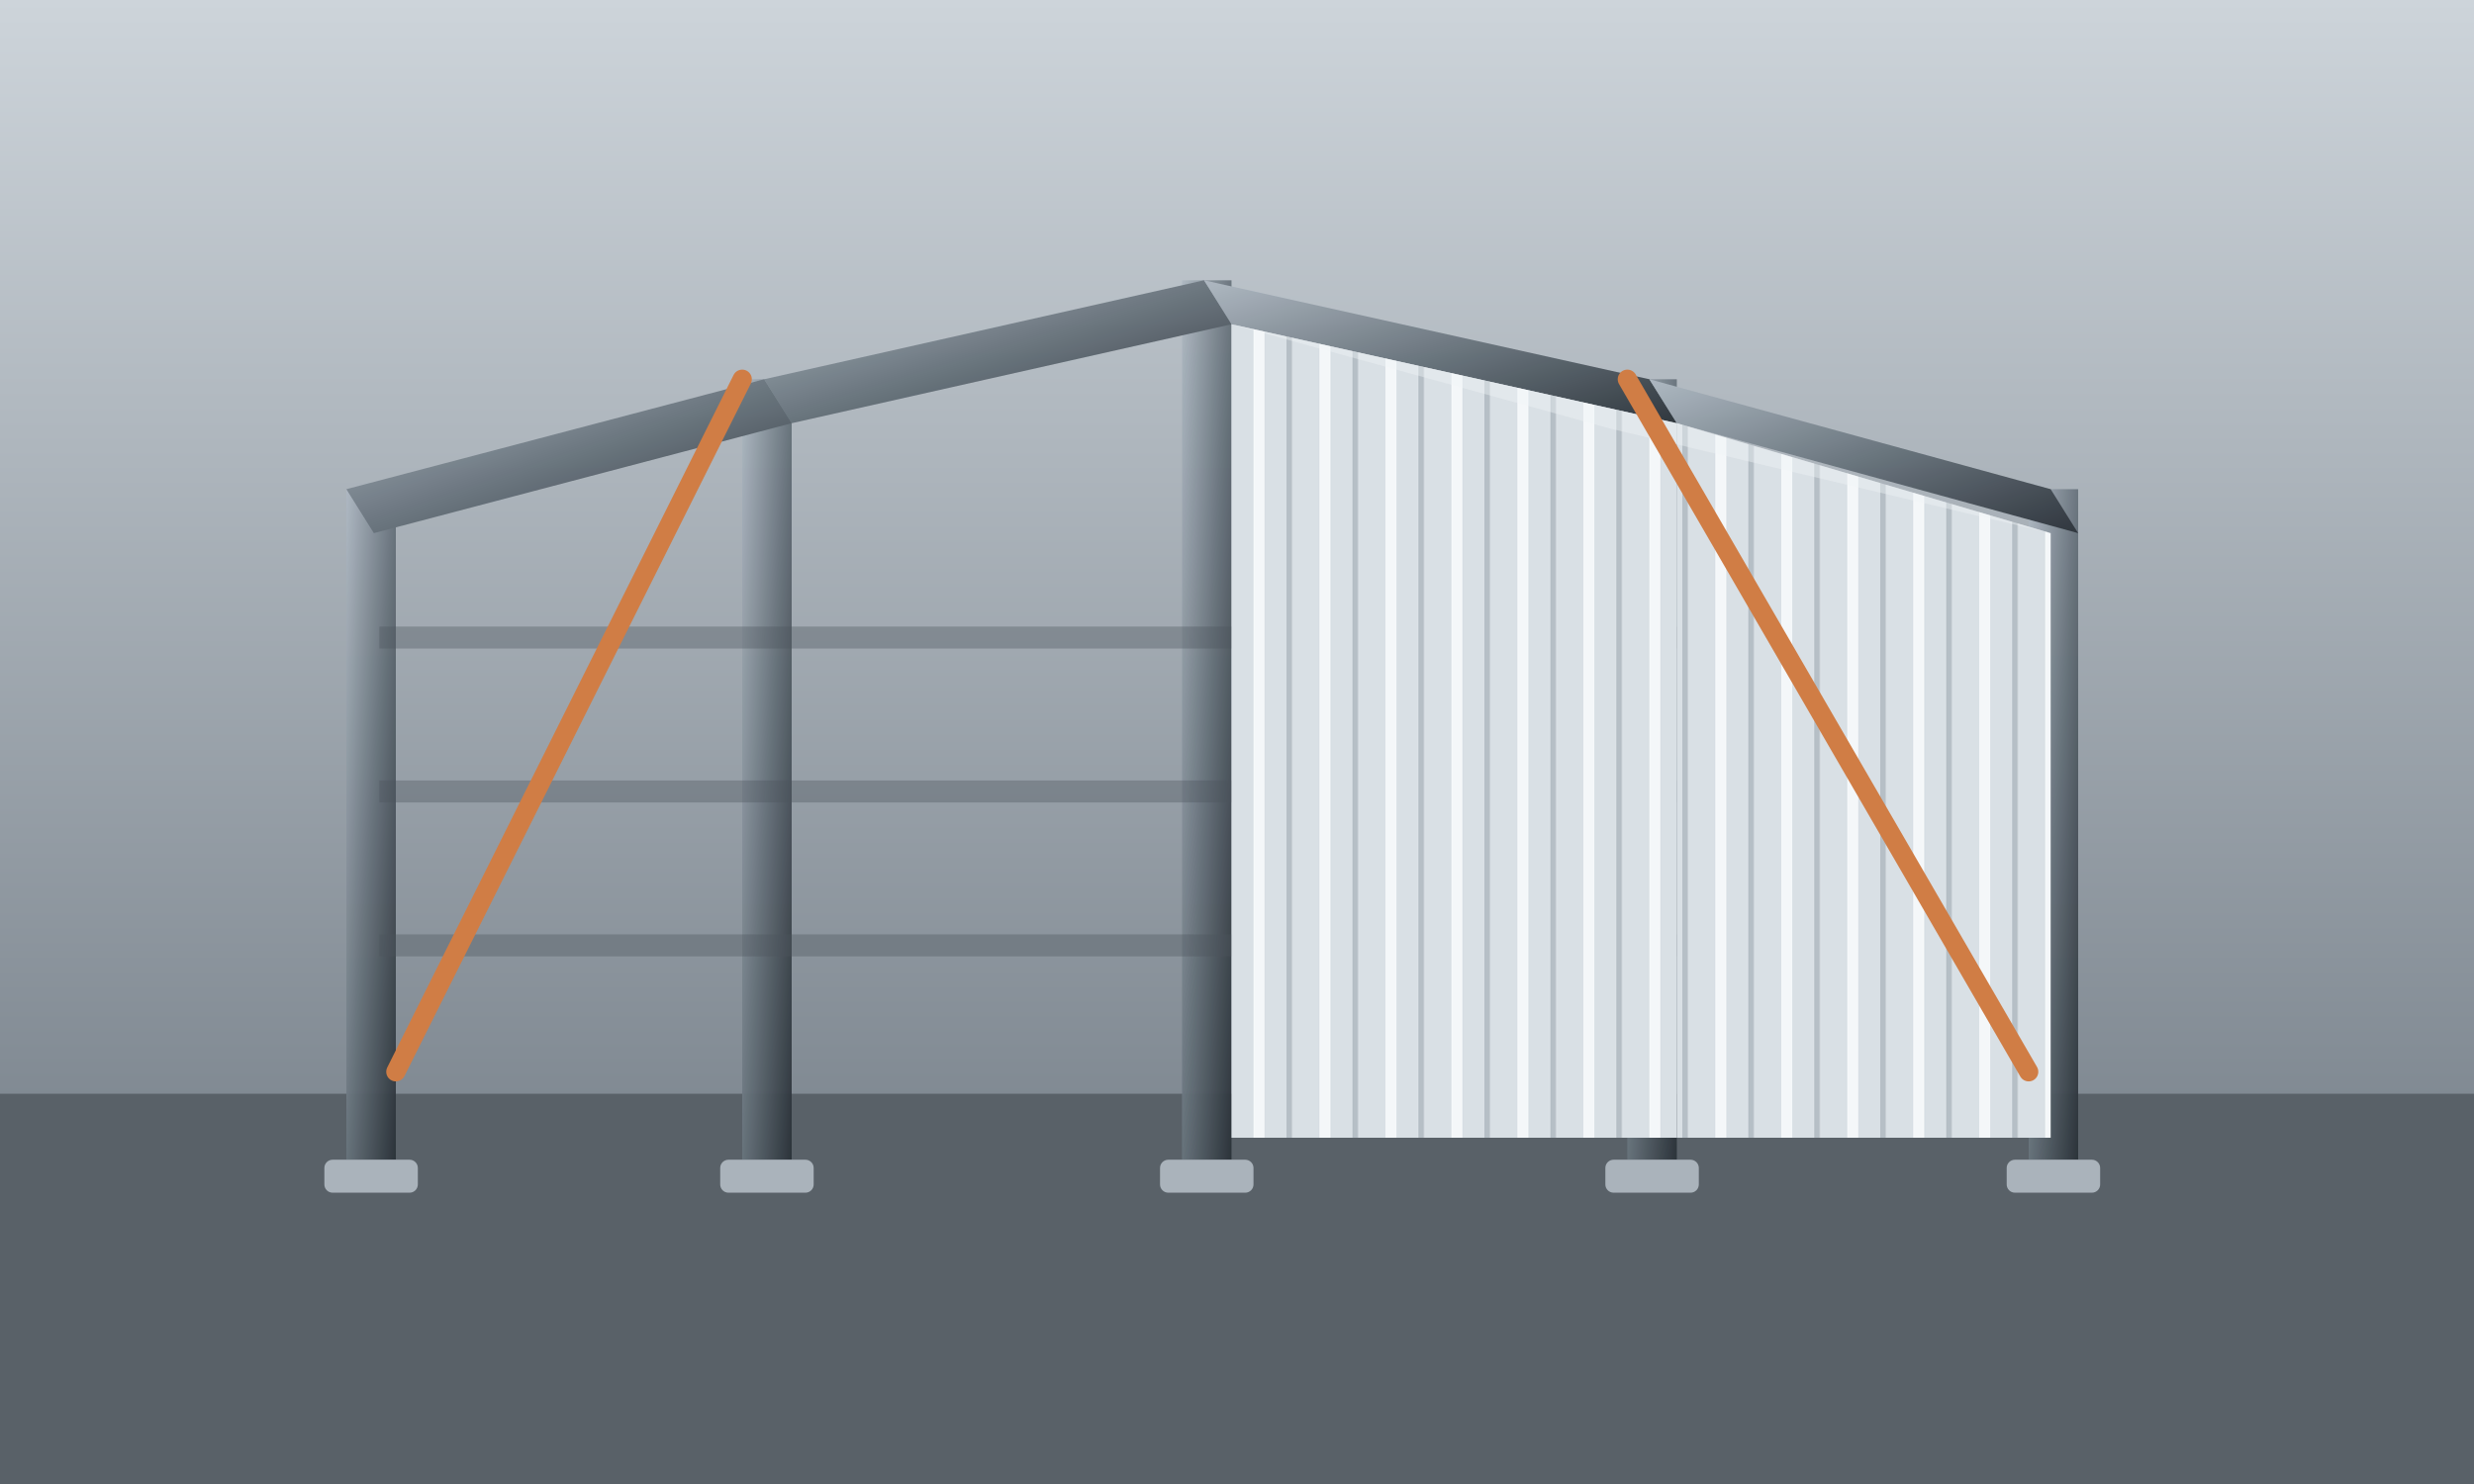
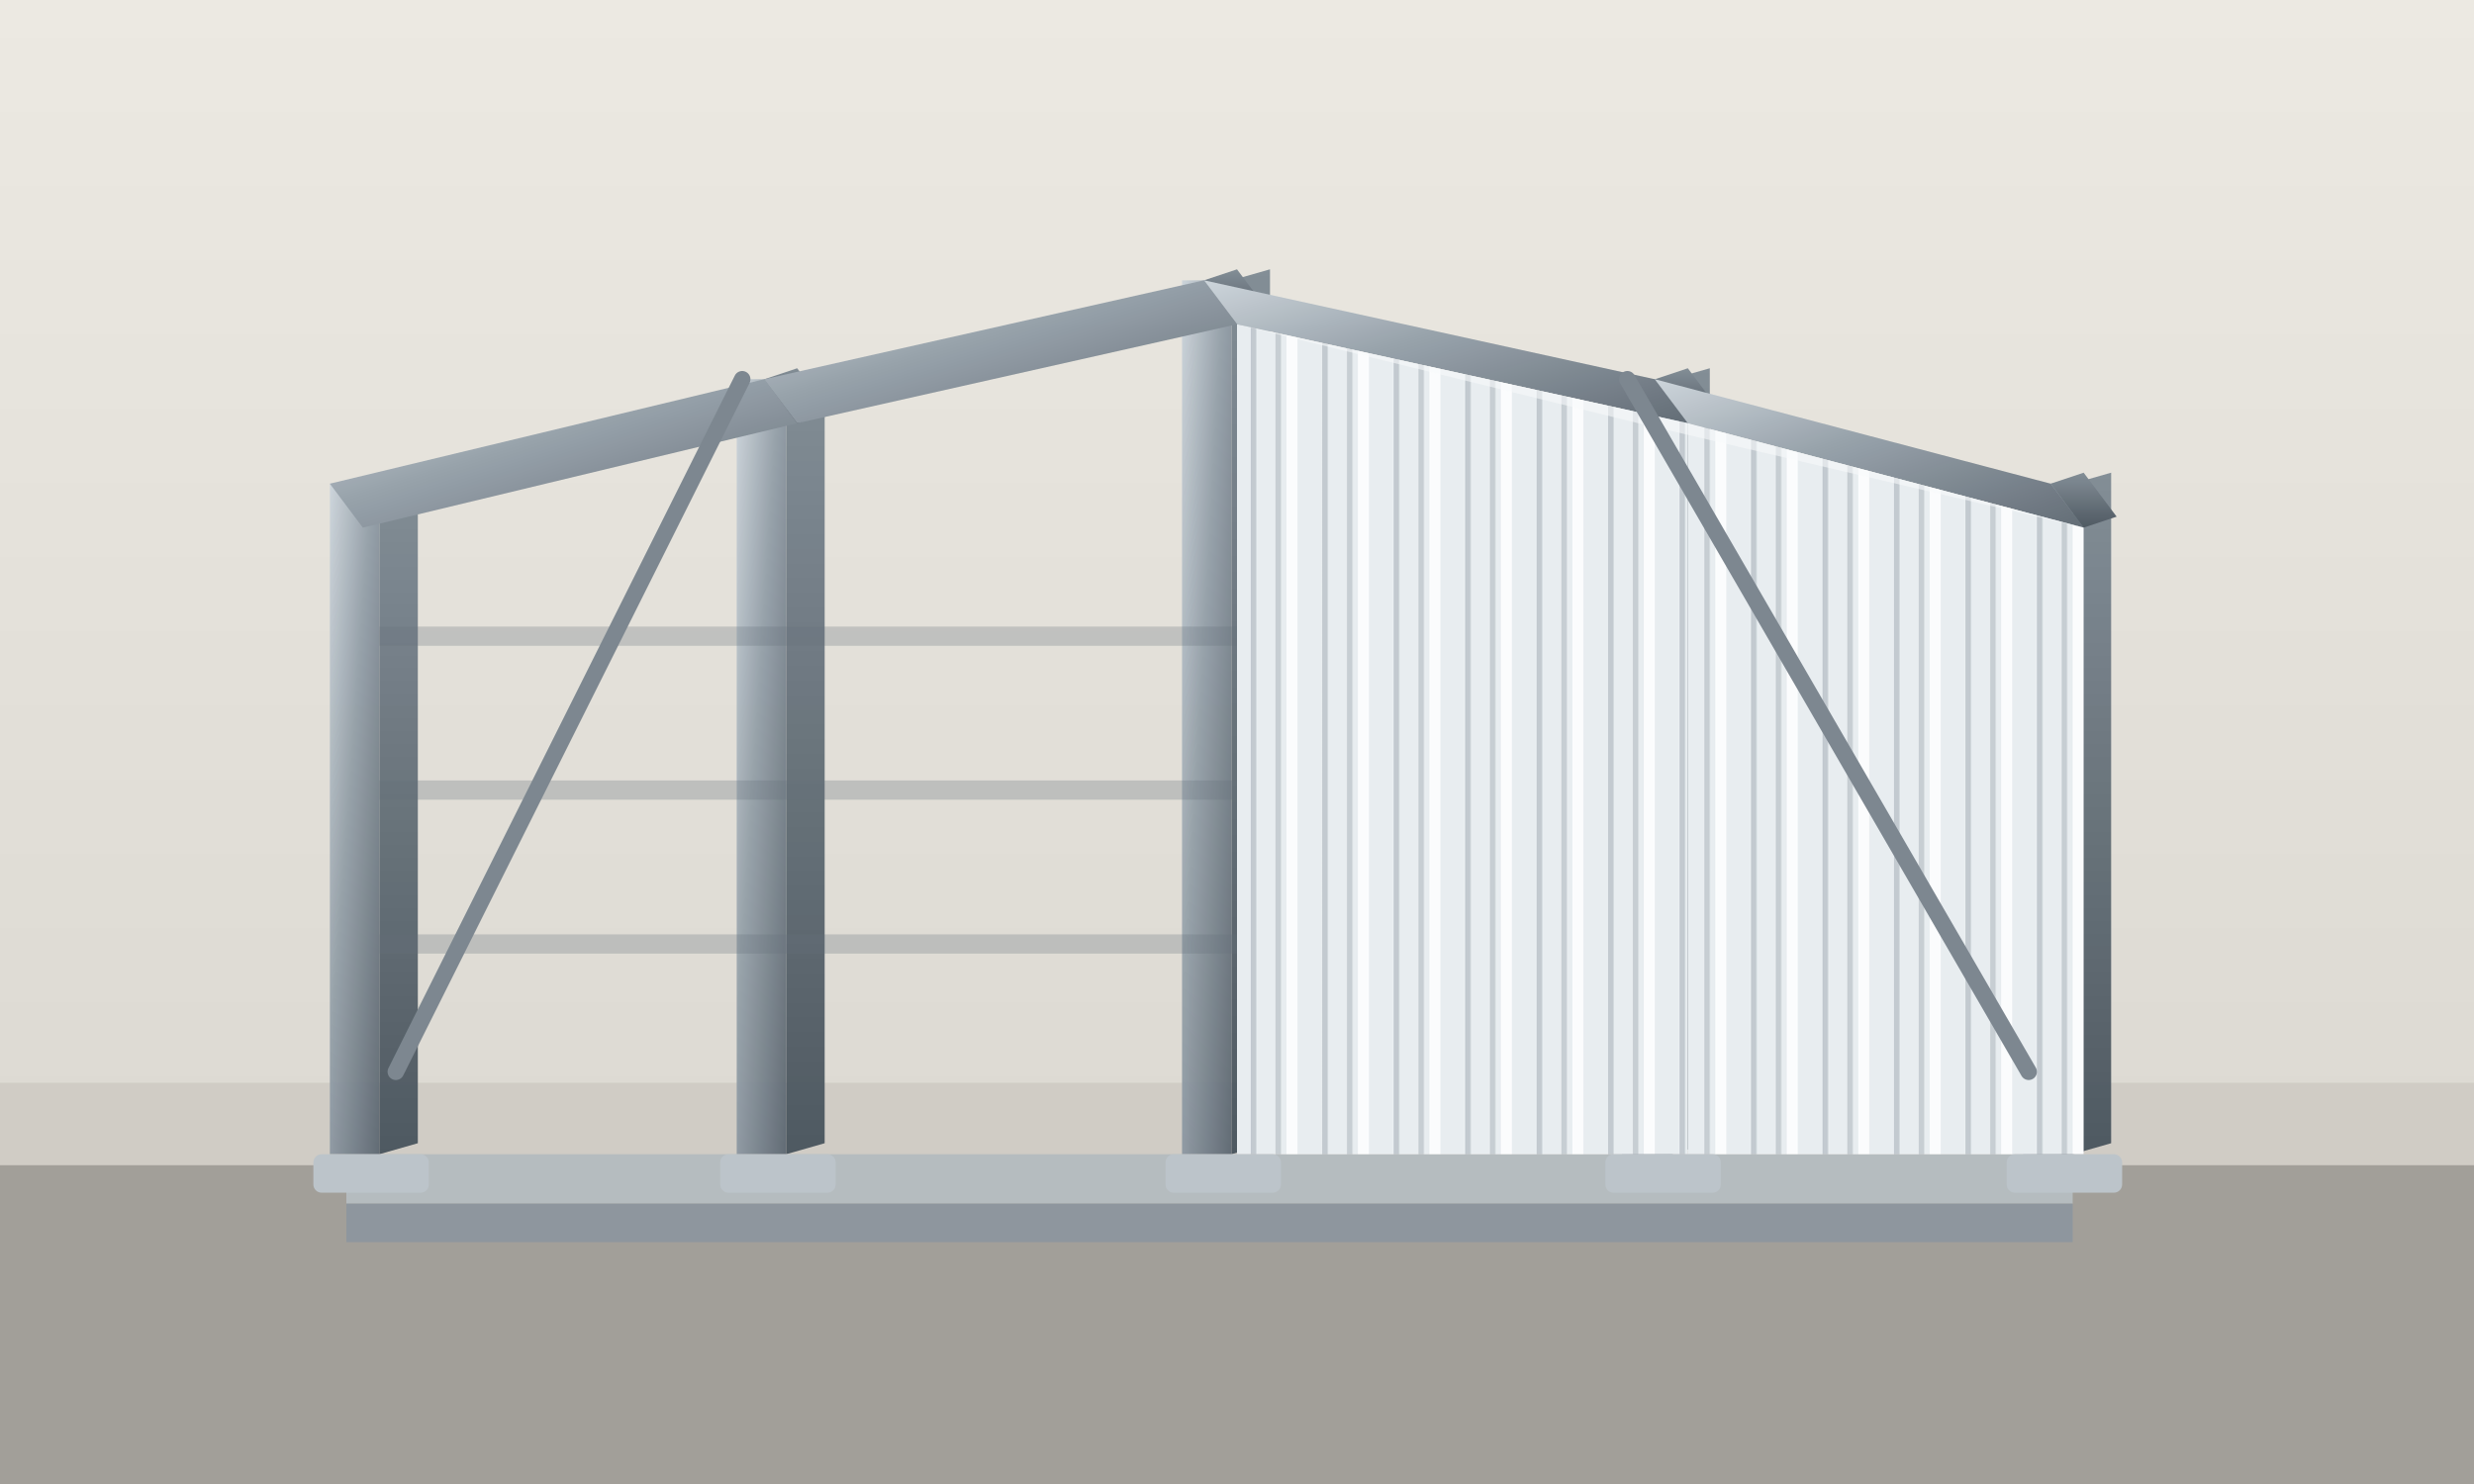
<svg xmlns="http://www.w3.org/2000/svg" width="900" height="540" viewBox="0 0 900 540" fill="none">
  <defs>
    <linearGradient id="bg" x1="450" y1="0" x2="450" y2="540" gradientUnits="userSpaceOnUse">
-       <stop stop-color="#CDD4DA" />
-       <stop offset="1" stop-color="#66707A" />
+       <stop stop-color="#ECE9E2" />
+       <stop offset="1" stop-color="#D8D5CE" />
    </linearGradient>
-     <linearGradient id="steel" x1="0" y1="0" x2="1" y2="1">
-       <stop stop-color="#AEB8C2" />
-       <stop offset="0.5" stop-color="#68737C" />
-       <stop offset="1" stop-color="#2A3138" />
+     <linearGradient id="steelFace" x1="0" y1="0" x2="1" y2="1">
+       <stop stop-color="#CCD4DA" />
+       <stop offset="0.42" stop-color="#95A0A9" />
+       <stop offset="1" stop-color="#5E6872" />
    </linearGradient>
-     <pattern id="panelRibs" width="24" height="24" patternUnits="userSpaceOnUse">
-       <rect width="24" height="24" fill="#D9E0E5" />
-       <rect x="0" width="4" height="24" fill="#F4F7F9" />
-       <rect x="12" width="2" height="24" fill="#8D98A1" fill-opacity="0.45" />
+     <linearGradient id="steelSide" x1="0" y1="0" x2="0" y2="1">
+       <stop stop-color="#7F8A93" />
+       <stop offset="1" stop-color="#49545D" />
+     </linearGradient>
+     <pattern id="panelRibs" width="26" height="26" patternUnits="userSpaceOnUse">
+       <rect width="26" height="26" fill="#E8EDF0" />
+       <rect width="4" height="26" fill="#FBFCFD" />
+       <rect x="13" width="2" height="26" fill="#A1ABB4" fill-opacity="0.52" />
+       <rect x="22" width="2" height="26" fill="#89949D" fill-opacity="0.35" />
    </pattern>
  </defs>
  <rect width="900" height="540" fill="url(#bg)" />
-   <rect y="398" width="900" height="142" fill="#596168" />
-   <g opacity="0.95">
-     <rect x="126" y="178" width="18" height="244" fill="url(#steel)" />
-     <rect x="270" y="138" width="18" height="284" fill="url(#steel)" />
-     <rect x="430" y="102" width="18" height="320" fill="url(#steel)" />
-     <rect x="592" y="138" width="18" height="284" fill="url(#steel)" />
-     <rect x="738" y="178" width="18" height="244" fill="url(#steel)" />
-     <polygon points="126,178 278,138 288,154 136,194" fill="url(#steel)" />
-     <polygon points="278,138 438,102 448,118 288,154" fill="url(#steel)" />
-     <polygon points="438,102 600,138 610,154 448,118" fill="url(#steel)" />
-     <polygon points="600,138 746,178 756,194 610,154" fill="url(#steel)" />
+   <rect y="394" width="900" height="146" fill="#D0CCC5" />
+   <rect y="424" width="900" height="116" fill="#A29F99" />
+   <polygon points="126,420 754,420 754,438 126,438" fill="#B5BCBF" />
+   <polygon points="126,438 754,438 754,452 126,452" fill="#8E969E" />
+   <g opacity="0.96">
+     <polygon points="120,176 138,176 138,420 120,420" fill="url(#steelFace)" />
+     <polygon points="138,176 152,172 152,416 138,420" fill="url(#steelSide)" />
+     <polygon points="268,138 286,138 286,420 268,420" fill="url(#steelFace)" />
+     <polygon points="286,138 300,134 300,416 286,420" fill="url(#steelSide)" />
+     <polygon points="430,102 448,102 448,420 430,420" fill="url(#steelFace)" />
+     <polygon points="448,102 462,98 462,416 448,420" fill="url(#steelSide)" />
+     <polygon points="590,138 608,138 608,420 590,420" fill="url(#steelFace)" />
+     <polygon points="608,138 622,134 622,416 608,420" fill="url(#steelSide)" />
+     <polygon points="736,176 754,176 754,420 736,420" fill="url(#steelFace)" />
+     <polygon points="754,176 768,172 768,416 754,420" fill="url(#steelSide)" />
+     <polygon points="120,176 278,138 290,154 132,192" fill="url(#steelFace)" />
+     <polygon points="278,138 290,134 302,150 290,154" fill="url(#steelSide)" />
+     <polygon points="278,138 438,102 450,118 290,154" fill="url(#steelFace)" />
+     <polygon points="438,102 450,98 462,114 450,118" fill="url(#steelSide)" />
+     <polygon points="438,102 602,138 614,154 450,118" fill="url(#steelFace)" />
+     <polygon points="602,138 614,134 626,150 614,154" fill="url(#steelSide)" />
+     <polygon points="602,138 746,176 758,192 614,154" fill="url(#steelFace)" />
+     <polygon points="746,176 758,172 770,188 758,192" fill="url(#steelSide)" />
  </g>
-   <g opacity="0.36">
-     <rect x="138" y="228" width="604" height="8" fill="#4B545C" />
-     <rect x="138" y="284" width="604" height="8" fill="#4B545C" />
-     <rect x="138" y="340" width="604" height="8" fill="#4B545C" />
+   <g opacity="0.28">
+     <rect x="138" y="228" width="606" height="7" fill="#66717A" />
+     <rect x="138" y="284" width="606" height="7" fill="#66717A" />
+     <rect x="138" y="340" width="606" height="7" fill="#66717A" />
  </g>
-   <polygon points="448,118 610,154 610,414 448,414" fill="url(#panelRibs)" />
-   <polygon points="610,154 746,194 746,414 610,414" fill="url(#panelRibs)" />
-   <polygon points="448,118 610,154 746,194 586,156" fill="#F1F4F7" opacity="0.4" />
-   <path d="M144 390L270 138" stroke="#D07D45" stroke-width="7" stroke-linecap="round" />
-   <path d="M592 138L738 390" stroke="#D07D45" stroke-width="7" stroke-linecap="round" />
-   <rect x="118" y="422" width="34" height="12" rx="3" fill="#AAB3BB" />
-   <rect x="262" y="422" width="34" height="12" rx="3" fill="#AAB3BB" />
-   <rect x="422" y="422" width="34" height="12" rx="3" fill="#AAB3BB" />
-   <rect x="584" y="422" width="34" height="12" rx="3" fill="#AAB3BB" />
-   <rect x="730" y="422" width="34" height="12" rx="3" fill="#AAB3BB" />
+   <polygon points="450,118 614,154 614,420 450,420" fill="url(#panelRibs)" />
+   <polygon points="614,154 758,192 758,420 614,420" fill="url(#panelRibs)" />
+   <polygon points="450,118 614,154 758,192 596,154" fill="#F8FAFB" opacity="0.56" />
+   <path d="M144 390L270 138" stroke="#7D8790" stroke-width="6" stroke-linecap="round" />
+   <path d="M592 138L738 390" stroke="#7D8790" stroke-width="6" stroke-linecap="round" />
+   <rect x="114" y="420" width="42" height="14" rx="3" fill="#BCC4CA" />
+   <rect x="262" y="420" width="42" height="14" rx="3" fill="#BCC4CA" />
+   <rect x="424" y="420" width="42" height="14" rx="3" fill="#BCC4CA" />
+   <rect x="584" y="420" width="42" height="14" rx="3" fill="#BCC4CA" />
+   <rect x="730" y="420" width="42" height="14" rx="3" fill="#BCC4CA" />
</svg>
